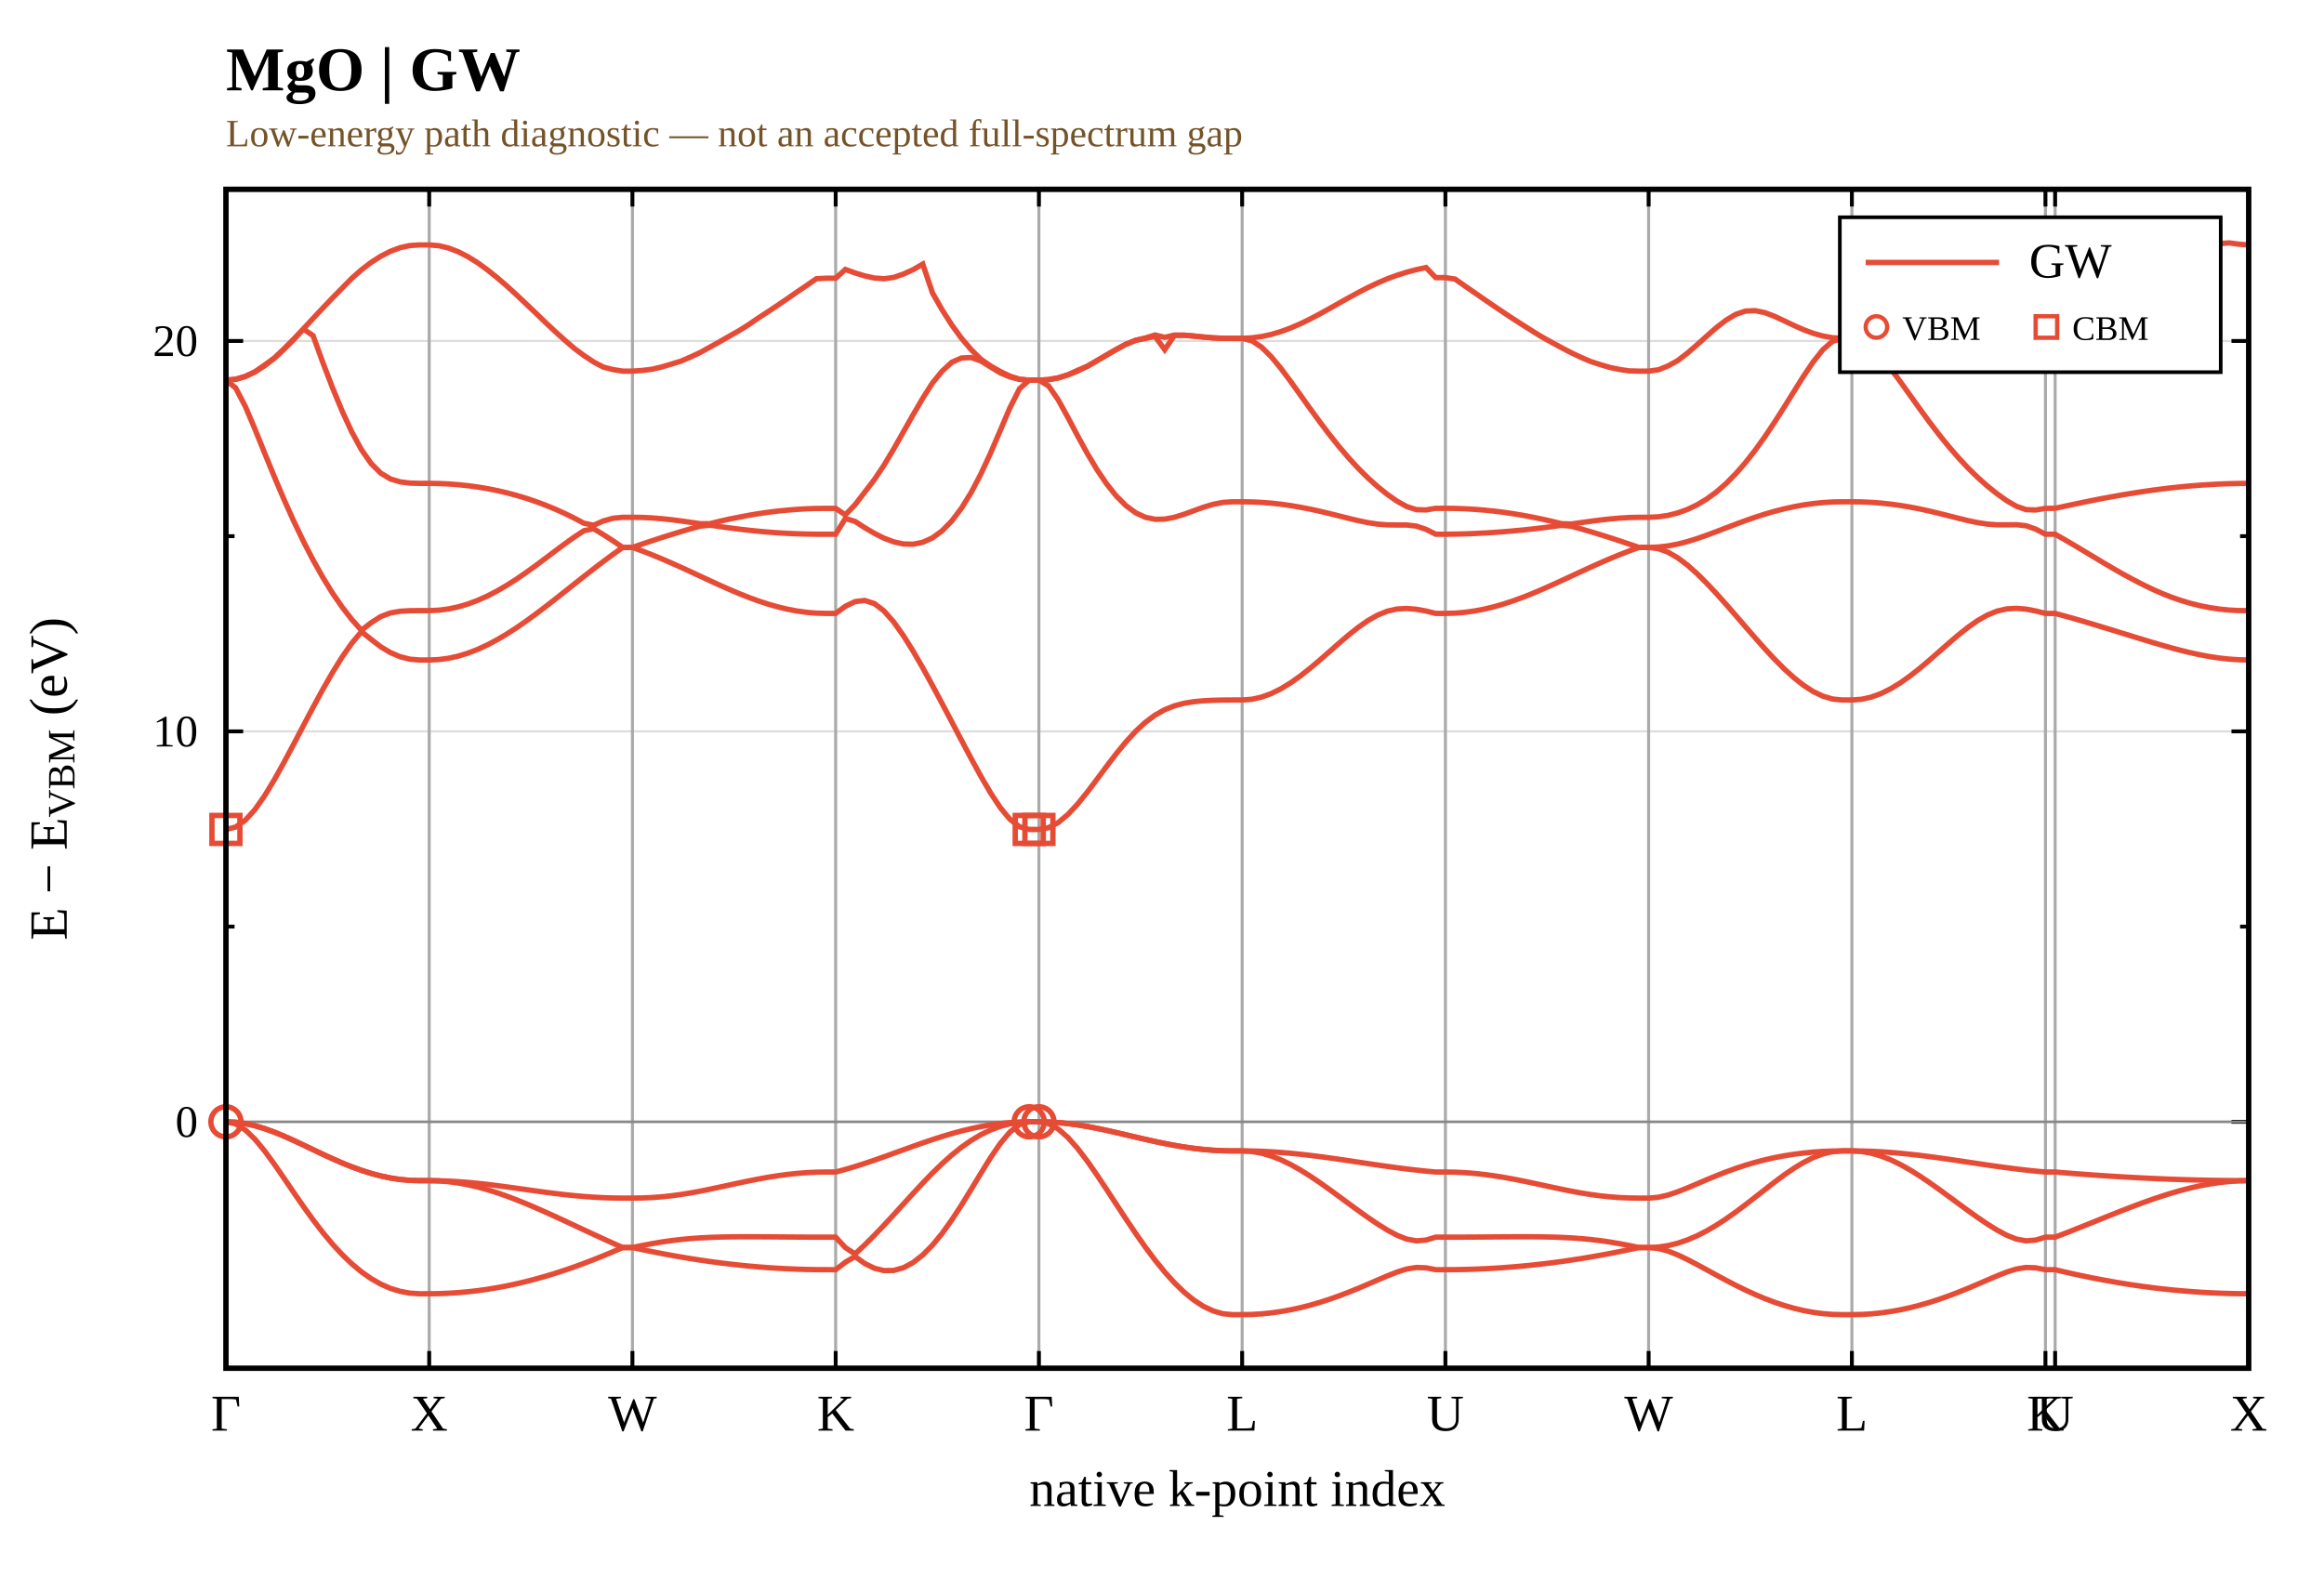
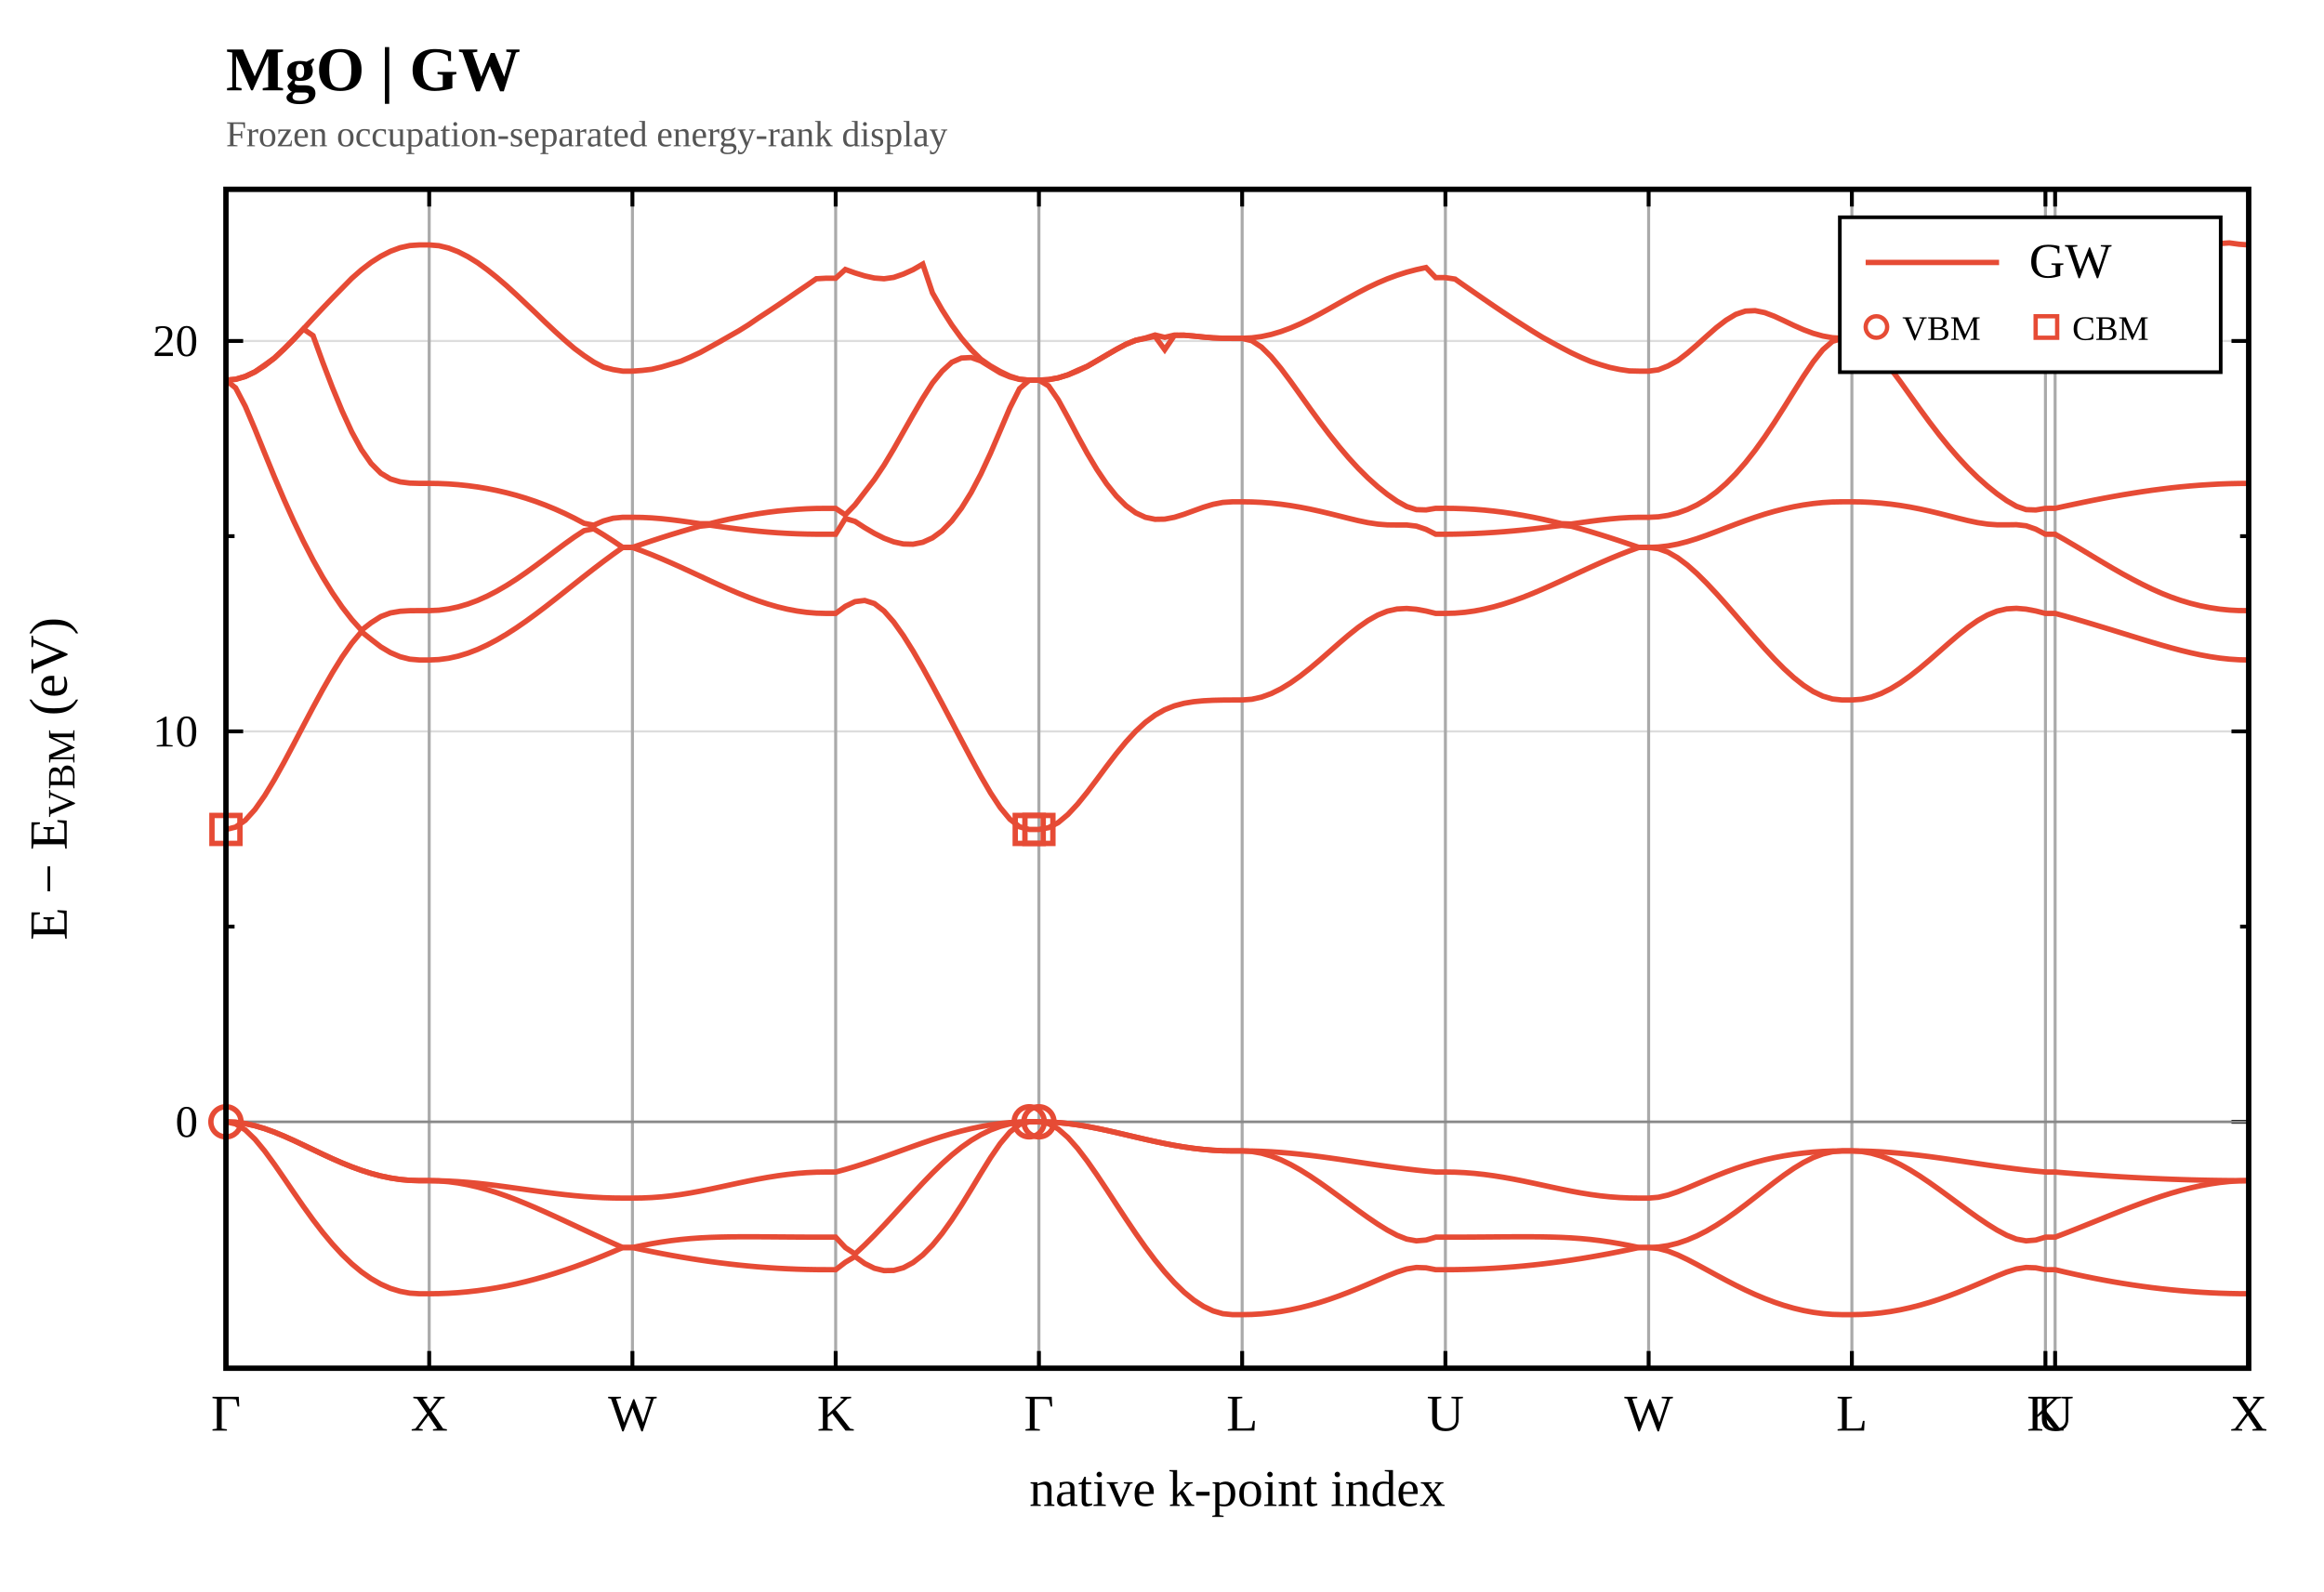
<svg xmlns="http://www.w3.org/2000/svg" width="1080" height="740" viewBox="0 0 1080 740">
  <rect width="100%" height="100%" fill="white" />
  <text x="105" y="42" font-family="Times New Roman, DejaVu Serif, serif" font-size="29" font-weight="bold">MgO | GW</text>
  <defs>
    <clipPath id="frontier-clip">
      <rect x="105" y="88" width="940" height="548" />
    </clipPath>
  </defs>
-   <text id="diagnostic-warning" x="105" y="68" font-family="Times New Roman, DejaVu Serif, serif" font-size="18" fill="#755328">Low-energy path diagnostic — not an accepted full-spectrum gap</text>
+   <text x="105" y="68" font-family="Times New Roman, DejaVu Serif, serif" font-size="17" fill="#555555">Frozen occupation-separated energy-rank display</text>
  <line x1="105" y1="521.455" x2="1045" y2="521.455" stroke="#dddddd" stroke-width="1" />
  <text x="92" y="528.455" text-anchor="end" font-family="Times New Roman, DejaVu Serif, serif" font-size="21">0</text>
  <line x1="105" y1="521.455" x2="113" y2="521.455" stroke="black" stroke-width="1.8" />
  <line x1="1045" y1="521.455" x2="1037" y2="521.455" stroke="black" stroke-width="1.8" />
  <line x1="105" y1="430.714" x2="109" y2="430.714" stroke="black" stroke-width="1.8" />
  <line x1="1045" y1="430.714" x2="1041" y2="430.714" stroke="black" stroke-width="1.8" />
  <line x1="105" y1="339.974" x2="1045" y2="339.974" stroke="#dddddd" stroke-width="1" />
  <text x="92" y="346.974" text-anchor="end" font-family="Times New Roman, DejaVu Serif, serif" font-size="21">10</text>
  <line x1="105" y1="339.974" x2="113" y2="339.974" stroke="black" stroke-width="1.8" />
  <line x1="1045" y1="339.974" x2="1037" y2="339.974" stroke="black" stroke-width="1.8" />
  <line x1="105" y1="249.233" x2="109" y2="249.233" stroke="black" stroke-width="1.8" />
  <line x1="1045" y1="249.233" x2="1041" y2="249.233" stroke="black" stroke-width="1.8" />
  <line x1="105" y1="158.492" x2="1045" y2="158.492" stroke="#dddddd" stroke-width="1" />
  <text x="92" y="165.492" text-anchor="end" font-family="Times New Roman, DejaVu Serif, serif" font-size="21">20</text>
  <line x1="105" y1="158.492" x2="113" y2="158.492" stroke="black" stroke-width="1.8" />
  <line x1="1045" y1="158.492" x2="1037" y2="158.492" stroke="black" stroke-width="1.8" />
  <line x1="105.000" y1="88" x2="105.000" y2="636" stroke="#aaaaaa" stroke-width="1.4" />
  <text x="105.000" y="665" text-anchor="middle" font-family="Times New Roman, DejaVu Serif, serif" font-size="24">Γ</text>
  <line x1="105.000" y1="88" x2="105.000" y2="96" stroke="black" stroke-width="1.8" />
  <line x1="105.000" y1="636" x2="105.000" y2="628" stroke="black" stroke-width="1.8" />
  <line x1="199.450" y1="88" x2="199.450" y2="636" stroke="#aaaaaa" stroke-width="1.4" />
  <text x="199.450" y="665" text-anchor="middle" font-family="Times New Roman, DejaVu Serif, serif" font-size="24">X</text>
  <line x1="199.450" y1="88" x2="199.450" y2="96" stroke="black" stroke-width="1.8" />
  <line x1="199.450" y1="636" x2="199.450" y2="628" stroke="black" stroke-width="1.8" />
  <line x1="293.900" y1="88" x2="293.900" y2="636" stroke="#aaaaaa" stroke-width="1.4" />
  <text x="293.900" y="665" text-anchor="middle" font-family="Times New Roman, DejaVu Serif, serif" font-size="24">W</text>
  <line x1="293.900" y1="88" x2="293.900" y2="96" stroke="black" stroke-width="1.8" />
  <line x1="293.900" y1="636" x2="293.900" y2="628" stroke="black" stroke-width="1.8" />
  <line x1="388.349" y1="88" x2="388.349" y2="636" stroke="#aaaaaa" stroke-width="1.4" />
  <text x="388.349" y="665" text-anchor="middle" font-family="Times New Roman, DejaVu Serif, serif" font-size="24">K</text>
  <line x1="388.349" y1="88" x2="388.349" y2="96" stroke="black" stroke-width="1.8" />
  <line x1="388.349" y1="636" x2="388.349" y2="628" stroke="black" stroke-width="1.8" />
  <line x1="482.799" y1="88" x2="482.799" y2="636" stroke="#aaaaaa" stroke-width="1.4" />
  <text x="482.799" y="665" text-anchor="middle" font-family="Times New Roman, DejaVu Serif, serif" font-size="24">Γ</text>
  <line x1="482.799" y1="88" x2="482.799" y2="96" stroke="black" stroke-width="1.8" />
  <line x1="482.799" y1="636" x2="482.799" y2="628" stroke="black" stroke-width="1.8" />
  <line x1="577.249" y1="88" x2="577.249" y2="636" stroke="#aaaaaa" stroke-width="1.4" />
  <text x="577.249" y="665" text-anchor="middle" font-family="Times New Roman, DejaVu Serif, serif" font-size="24">L</text>
  <line x1="577.249" y1="88" x2="577.249" y2="96" stroke="black" stroke-width="1.8" />
  <line x1="577.249" y1="636" x2="577.249" y2="628" stroke="black" stroke-width="1.8" />
  <line x1="671.699" y1="88" x2="671.699" y2="636" stroke="#aaaaaa" stroke-width="1.4" />
  <text x="671.699" y="665" text-anchor="middle" font-family="Times New Roman, DejaVu Serif, serif" font-size="24">U</text>
  <line x1="671.699" y1="88" x2="671.699" y2="96" stroke="black" stroke-width="1.8" />
  <line x1="671.699" y1="636" x2="671.699" y2="628" stroke="black" stroke-width="1.8" />
  <line x1="766.148" y1="88" x2="766.148" y2="636" stroke="#aaaaaa" stroke-width="1.4" />
  <text x="766.148" y="665" text-anchor="middle" font-family="Times New Roman, DejaVu Serif, serif" font-size="24">W</text>
  <line x1="766.148" y1="88" x2="766.148" y2="96" stroke="black" stroke-width="1.8" />
  <line x1="766.148" y1="636" x2="766.148" y2="628" stroke="black" stroke-width="1.8" />
  <line x1="860.598" y1="88" x2="860.598" y2="636" stroke="#aaaaaa" stroke-width="1.4" />
  <text x="860.598" y="665" text-anchor="middle" font-family="Times New Roman, DejaVu Serif, serif" font-size="24">L</text>
  <line x1="860.598" y1="88" x2="860.598" y2="96" stroke="black" stroke-width="1.8" />
  <line x1="860.598" y1="636" x2="860.598" y2="628" stroke="black" stroke-width="1.8" />
  <line x1="950.550" y1="88" x2="950.550" y2="636" stroke="#aaaaaa" stroke-width="1.4" />
  <text x="950.550" y="665" text-anchor="middle" font-family="Times New Roman, DejaVu Serif, serif" font-size="24">K</text>
  <line x1="950.550" y1="88" x2="950.550" y2="96" stroke="black" stroke-width="1.8" />
  <line x1="950.550" y1="636" x2="950.550" y2="628" stroke="black" stroke-width="1.8" />
  <line x1="955.048" y1="88" x2="955.048" y2="636" stroke="#aaaaaa" stroke-width="1.4" />
  <text x="955.048" y="665" text-anchor="middle" font-family="Times New Roman, DejaVu Serif, serif" font-size="24">U</text>
  <line x1="955.048" y1="88" x2="955.048" y2="96" stroke="black" stroke-width="1.8" />
  <line x1="955.048" y1="636" x2="955.048" y2="628" stroke="black" stroke-width="1.8" />
  <line x1="1045.000" y1="88" x2="1045.000" y2="636" stroke="#aaaaaa" stroke-width="1.4" />
  <text x="1045.000" y="665" text-anchor="middle" font-family="Times New Roman, DejaVu Serif, serif" font-size="24">X</text>
  <line x1="1045.000" y1="88" x2="1045.000" y2="96" stroke="black" stroke-width="1.8" />
  <line x1="1045.000" y1="636" x2="1045.000" y2="628" stroke="black" stroke-width="1.8" />
  <line x1="105" y1="521.455" x2="1045" y2="521.455" stroke="#888888" stroke-width="1.2" />
  <path id="GW-rank-1" d="M105.000,521.455 L109.498,522.427 L113.995,525.232 L118.493,529.563 L122.990,535.011 L127.488,541.166 L131.986,547.682 L136.483,554.288 L140.981,560.781 L145.478,567.009 L149.976,572.863 L154.474,578.258 L158.971,583.136 L163.469,587.458 L167.967,591.197 L172.464,594.344 L176.962,596.901 L181.459,598.883 L185.957,600.256 L190.455,601.095 L194.952,601.375 L199.450,601.375 L203.947,601.317 L208.445,601.145 L212.943,600.858 L217.440,600.457 L221.938,599.943 L226.435,599.317 L230.933,598.578 L235.431,597.729 L239.928,596.773 L244.426,595.709 L248.923,594.540 L253.421,593.271 L257.919,591.902 L262.416,590.437 L266.914,588.881 L271.411,587.237 L275.909,585.511 L280.407,583.708 L284.904,581.835 L289.402,579.899 L293.900,579.899 L298.397,580.862 L302.895,581.783 L307.392,582.663 L311.890,583.499 L316.388,584.290 L320.885,585.036 L325.383,585.735 L329.880,586.385 L334.378,586.986 L338.876,587.538 L343.373,588.039 L347.871,588.489 L352.368,588.887 L356.866,589.233 L361.364,589.527 L365.861,589.768 L370.359,589.956 L374.856,590.090 L379.354,590.170 L383.852,590.197 L388.349,590.197 L392.847,586.737 L397.344,584.057 L401.842,587.309 L406.340,589.529 L410.837,590.625 L415.335,590.548 L419.833,589.289 L424.330,586.873 L428.828,583.351 L433.325,578.801 L437.823,573.324 L442.321,567.056 L446.818,560.163 L451.316,552.854 L455.813,545.399 L460.311,538.151 L464.809,531.569 L469.306,526.217 L473.804,522.689 L478.301,521.455 L482.799,521.455 L487.297,522.314 L491.794,524.815 L496.292,528.749 L500.789,533.824 L505.287,539.728 L509.785,546.180 L514.282,552.942 L518.780,559.824 L523.278,566.666 L527.775,573.340 L532.273,579.731 L536.770,585.740 L541.268,591.278 L545.766,596.267 L550.263,600.632 L554.761,604.307 L559.258,607.234 L563.756,609.362 L568.254,610.656 L572.751,611.091 L577.249,611.091 L581.746,611.001 L586.244,610.729 L590.742,610.277 L595.239,609.648 L599.737,608.844 L604.234,607.869 L608.732,606.729 L613.230,605.430 L617.727,603.980 L622.225,602.391 L626.722,600.675 L631.220,598.852 L635.718,596.947 L640.215,595.001 L644.713,593.079 L649.211,591.301 L653.708,589.887 L658.206,589.164 L662.703,589.328 L667.201,590.196 L671.699,590.196 L676.196,590.170 L680.694,590.090 L685.191,589.956 L689.689,589.769 L694.187,589.528 L698.684,589.234 L703.182,588.888 L707.679,588.490 L712.177,588.040 L716.675,587.538 L721.172,586.987 L725.670,586.385 L730.167,585.735 L734.665,585.037 L739.163,584.291 L743.660,583.499 L748.158,582.663 L752.656,581.783 L757.153,580.861 L761.651,579.899 L766.148,579.899 L770.646,580.337 L775.144,581.537 L779.641,583.310 L784.139,585.449 L788.636,587.797 L793.134,590.240 L797.632,592.699 L802.129,595.115 L806.627,597.445 L811.124,599.654 L815.622,601.716 L820.120,603.608 L824.617,605.312 L829.115,606.815 L833.612,608.104 L838.110,609.171 L842.608,610.007 L847.105,610.608 L851.603,610.970 L856.100,611.091 L860.598,611.091 L865.096,611.000 L869.593,610.728 L874.091,610.277 L878.589,609.648 L883.086,608.844 L887.584,607.869 L892.081,606.728 L896.579,605.428 L901.077,603.978 L905.574,602.388 L910.072,600.671 L914.569,598.848 L919.067,596.943 L923.565,594.997 L928.062,593.076 L932.560,591.299 L937.057,589.885 L941.555,589.160 L946.053,589.328 L950.550,590.197 L955.048,590.196 L959.545,591.257 L964.043,592.270 L968.541,593.233 L973.038,594.146 L977.536,595.008 L982.033,595.817 L986.531,596.574 L991.029,597.277 L995.526,597.927 L1000.024,598.522 L1004.522,599.061 L1009.019,599.545 L1013.517,599.972 L1018.014,600.344 L1022.512,600.659 L1027.010,600.916 L1031.507,601.117 L1036.005,601.261 L1040.502,601.347 L1045.000,601.375" fill="none" stroke="#E64B35" stroke-width="2.5" clip-path="url(#frontier-clip)" />
  <path id="GW-rank-2" d="M105.000,521.455 L109.498,521.664 L113.995,522.283 L118.493,523.283 L122.990,524.624 L127.488,526.250 L131.986,528.104 L136.483,530.120 L140.981,532.237 L145.478,534.392 L149.976,536.531 L154.474,538.604 L158.971,540.566 L163.469,542.380 L167.967,544.012 L172.464,545.435 L176.962,546.628 L181.459,547.572 L185.957,548.256 L190.455,548.669 L194.952,548.807 L199.450,548.807 L203.947,548.930 L208.445,549.294 L212.943,549.895 L217.440,550.721 L221.938,551.760 L226.435,552.994 L230.933,554.405 L235.431,555.973 L239.928,557.677 L244.426,559.496 L248.923,561.410 L253.421,563.396 L257.919,565.437 L262.416,567.512 L266.914,569.607 L271.411,571.706 L275.909,573.798 L280.407,575.871 L284.904,577.908 L289.402,579.898 L293.900,579.898 L298.397,578.954 L302.895,578.098 L307.392,577.339 L311.890,576.689 L316.388,576.154 L320.885,575.732 L325.383,575.413 L329.880,575.185 L334.378,575.033 L338.876,574.942 L343.373,574.897 L347.871,574.887 L352.368,574.900 L356.866,574.927 L361.364,574.961 L365.861,574.996 L370.359,575.027 L374.856,575.053 L379.354,575.068 L383.852,575.074 L388.349,575.074 L392.847,579.915 L397.344,582.889 L401.842,578.694 L406.340,574.205 L410.837,569.497 L415.335,564.632 L419.833,559.683 L424.330,554.744 L428.828,549.906 L433.325,545.259 L437.823,540.887 L442.321,536.868 L446.818,533.262 L451.316,530.113 L455.813,527.446 L460.311,525.273 L464.809,523.594 L469.306,522.403 L473.804,521.691 L478.301,521.455 L482.799,521.455 L487.297,521.548 L491.794,521.823 L496.292,522.272 L500.789,522.880 L505.287,523.627 L509.785,524.489 L514.282,525.441 L518.780,526.456 L523.278,527.506 L527.775,528.564 L532.273,529.606 L536.770,530.608 L541.268,531.547 L545.766,532.403 L550.263,533.160 L554.761,533.799 L559.258,534.309 L563.756,534.681 L568.254,534.906 L572.751,534.981 L577.249,534.981 L581.746,535.250 L586.244,536.047 L590.742,537.345 L595.239,539.106 L599.737,541.278 L604.234,543.800 L608.732,546.609 L613.230,549.640 L617.727,552.829 L622.225,556.112 L626.722,559.433 L631.220,562.726 L635.718,565.932 L640.215,568.979 L644.713,571.778 L649.211,574.188 L653.708,575.973 L658.206,576.791 L662.703,576.423 L667.201,575.074 L671.699,575.074 L676.196,575.068 L680.694,575.053 L685.191,575.028 L689.689,574.996 L694.187,574.961 L698.684,574.927 L703.182,574.900 L707.679,574.887 L712.177,574.897 L716.675,574.942 L721.172,575.033 L725.670,575.185 L730.167,575.413 L734.665,575.732 L739.163,576.154 L743.660,576.689 L748.158,577.339 L752.656,578.097 L757.153,578.955 L761.651,579.898 L766.148,579.898 L770.646,579.675 L775.144,579.005 L779.641,577.898 L784.139,576.369 L788.636,574.442 L793.134,572.147 L797.632,569.514 L802.129,566.581 L806.627,563.399 L811.124,560.030 L815.622,556.540 L820.120,553.008 L824.617,549.523 L829.115,546.181 L833.612,543.089 L838.110,540.357 L842.608,538.092 L847.105,536.393 L851.603,535.339 L856.100,534.981 L860.598,534.981 L865.096,535.250 L869.593,536.047 L874.091,537.345 L878.589,539.106 L883.086,541.278 L887.584,543.800 L892.081,546.609 L896.579,549.640 L901.077,552.829 L905.574,556.112 L910.072,559.433 L914.569,562.726 L919.067,565.932 L923.565,568.979 L928.062,571.777 L932.560,574.187 L937.057,575.972 L941.555,576.790 L946.053,576.423 L950.550,575.074 L955.048,575.074 L959.545,573.346 L964.043,571.579 L968.541,569.783 L973.038,567.972 L977.536,566.159 L982.033,564.357 L986.531,562.580 L991.029,560.845 L995.526,559.166 L1000.024,557.560 L1004.522,556.044 L1009.019,554.633 L1013.517,553.343 L1018.014,552.189 L1022.512,551.186 L1027.010,550.347 L1031.507,549.679 L1036.005,549.197 L1040.502,548.905 L1045.000,548.807" fill="none" stroke="#E64B35" stroke-width="2.5" clip-path="url(#frontier-clip)" />
  <path id="GW-rank-3" d="M105.000,521.455 L109.498,521.664 L113.995,522.283 L118.493,523.283 L122.990,524.623 L127.488,526.250 L131.986,528.104 L136.483,530.120 L140.981,532.236 L145.478,534.392 L149.976,536.531 L154.474,538.604 L158.971,540.566 L163.469,542.380 L167.967,544.012 L172.464,545.435 L176.962,546.628 L181.459,547.572 L185.957,548.256 L190.455,548.669 L194.952,548.807 L199.450,548.807 L203.947,548.859 L208.445,549.014 L212.943,549.271 L217.440,549.615 L221.938,550.042 L226.435,550.540 L230.933,551.095 L235.431,551.692 L239.928,552.317 L244.426,552.952 L248.923,553.583 L253.421,554.195 L257.919,554.772 L262.416,555.302 L266.914,555.771 L271.411,556.171 L275.909,556.491 L280.407,556.725 L284.904,556.868 L289.402,556.915 L293.900,556.915 L298.397,556.853 L302.895,556.660 L307.392,556.327 L311.890,555.854 L316.388,555.247 L320.885,554.518 L325.383,553.689 L329.880,552.784 L334.378,551.830 L338.876,550.854 L343.373,549.885 L347.871,548.946 L352.368,548.061 L356.866,547.251 L361.364,546.535 L365.861,545.925 L370.359,545.439 L374.856,545.084 L379.354,544.868 L383.852,544.795 L388.349,544.795 L392.847,543.582 L397.344,542.247 L401.842,540.810 L406.340,539.290 L410.837,537.710 L415.335,536.093 L419.833,534.462 L424.330,532.842 L428.828,531.258 L433.325,529.731 L437.823,528.286 L442.321,526.941 L446.818,525.716 L451.316,524.625 L455.813,523.680 L460.311,522.892 L464.809,522.269 L469.306,521.819 L473.804,521.546 L478.301,521.455 L482.799,521.455 L487.297,521.548 L491.794,521.823 L496.292,522.272 L500.789,522.880 L505.287,523.627 L509.785,524.489 L514.282,525.441 L518.780,526.456 L523.278,527.506 L527.775,528.564 L532.273,529.606 L536.770,530.608 L541.268,531.547 L545.766,532.403 L550.263,533.160 L554.761,533.799 L559.258,534.309 L563.756,534.681 L568.254,534.906 L572.751,534.981 L577.249,534.981 L581.746,535.027 L586.244,535.163 L590.742,535.386 L595.239,535.692 L599.737,536.075 L604.234,536.528 L608.732,537.043 L613.230,537.610 L617.727,538.220 L622.225,538.862 L626.722,539.525 L631.220,540.199 L635.718,540.874 L640.215,541.538 L644.713,542.182 L649.211,542.797 L653.708,543.374 L658.206,543.904 L662.703,544.380 L667.201,544.795 L671.699,544.795 L676.196,544.868 L680.694,545.084 L685.191,545.439 L689.689,545.925 L694.187,546.535 L698.684,547.251 L703.182,548.061 L707.679,548.946 L712.177,549.885 L716.675,550.854 L721.172,551.830 L725.670,552.784 L730.167,553.689 L734.665,554.518 L739.163,555.247 L743.660,555.854 L748.158,556.327 L752.656,556.660 L757.153,556.853 L761.651,556.915 L766.148,556.915 L770.646,556.539 L775.144,555.496 L779.641,553.982 L784.139,552.197 L788.636,550.292 L793.134,548.373 L797.632,546.509 L802.129,544.747 L806.627,543.114 L811.124,541.628 L815.622,540.299 L820.120,539.129 L824.617,538.116 L829.115,537.256 L833.612,536.544 L838.110,535.972 L842.608,535.534 L847.105,535.226 L851.603,535.042 L856.100,534.981 L860.598,534.981 L865.096,535.027 L869.593,535.163 L874.091,535.386 L878.589,535.692 L883.086,536.075 L887.584,536.528 L892.081,537.043 L896.579,537.610 L901.077,538.220 L905.574,538.862 L910.072,539.525 L914.569,540.199 L919.067,540.874 L923.565,541.538 L928.062,542.182 L932.560,542.797 L937.057,543.374 L941.555,543.904 L946.053,544.380 L950.550,544.795 L955.048,544.795 L959.545,545.170 L964.043,545.528 L968.541,545.871 L973.038,546.196 L977.536,546.504 L982.033,546.794 L986.531,547.066 L991.029,547.319 L995.526,547.554 L1000.024,547.769 L1004.522,547.964 L1009.019,548.140 L1013.517,548.296 L1018.014,548.431 L1022.512,548.546 L1027.010,548.640 L1031.507,548.713 L1036.005,548.765 L1040.502,548.797 L1045.000,548.807" fill="none" stroke="#E64B35" stroke-width="2.5" clip-path="url(#frontier-clip)" />
  <path id="GW-rank-4" d="M105.000,385.549 L109.498,384.458 L113.995,381.279 L118.493,376.288 L122.990,369.873 L127.488,362.442 L131.986,354.355 L136.483,345.902 L140.981,337.320 L145.478,328.806 L149.976,320.535 L154.474,312.686 L158.971,305.440 L163.469,299.012 L167.967,293.627 L172.464,297.204 L176.962,300.669 L181.459,303.354 L185.957,305.265 L190.455,306.407 L194.952,306.787 L199.450,306.787 L203.947,306.584 L208.445,305.981 L212.943,304.984 L217.440,303.608 L221.938,301.873 L226.435,299.803 L230.933,297.424 L235.431,294.769 L239.928,291.871 L244.426,288.766 L248.923,285.492 L253.421,282.087 L257.919,278.588 L262.416,275.033 L266.914,271.464 L271.411,267.910 L275.909,264.405 L280.407,260.980 L284.904,257.657 L289.402,254.463 L293.900,254.463 L298.397,256.094 L302.895,257.845 L307.392,259.702 L311.890,261.648 L316.388,263.664 L320.885,265.729 L325.383,267.819 L329.880,269.907 L334.378,271.965 L338.876,273.962 L343.373,275.871 L347.871,277.662 L352.368,279.310 L356.866,280.788 L361.364,282.078 L365.861,283.159 L370.359,284.014 L374.856,284.635 L379.354,285.009 L383.852,285.133 L388.349,285.133 L392.847,281.829 L397.344,279.663 L401.842,279.117 L406.340,280.551 L410.837,284.013 L415.335,289.146 L419.833,295.484 L424.330,302.658 L428.828,310.444 L433.325,318.632 L437.823,327.035 L442.321,335.560 L446.818,344.119 L451.316,352.596 L455.813,360.820 L460.311,368.533 L464.809,375.355 L469.306,380.794 L473.804,384.324 L478.301,385.549 L482.799,385.549 L487.297,384.730 L491.794,382.343 L496.292,378.585 L500.789,373.758 L505.287,368.199 L509.785,362.242 L514.282,356.188 L518.780,350.300 L523.278,344.811 L527.775,339.915 L532.273,335.758 L536.770,332.418 L541.268,329.890 L545.766,328.096 L550.263,326.905 L554.761,326.167 L559.258,325.741 L563.756,325.515 L568.254,325.409 L572.751,325.379 L577.249,325.379 L581.746,325.042 L586.244,324.040 L590.742,322.405 L595.239,320.183 L599.737,317.440 L604.234,314.253 L608.732,310.712 L613.230,306.919 L617.727,302.982 L622.225,299.023 L626.722,295.179 L631.220,291.601 L635.718,288.455 L640.215,285.910 L644.713,284.101 L649.211,283.091 L653.708,282.839 L658.206,283.212 L662.703,284.034 L667.201,285.131 L671.699,285.131 L676.196,285.004 L680.694,284.626 L685.191,284.004 L689.689,283.147 L694.187,282.066 L698.684,280.778 L703.182,279.301 L707.679,277.657 L712.177,275.868 L716.675,273.962 L721.172,271.966 L725.670,269.909 L730.167,267.820 L734.665,265.729 L739.163,263.662 L743.660,261.645 L748.158,259.699 L752.656,257.843 L757.153,256.092 L761.651,254.463 L766.148,254.463 L770.646,255.026 L775.144,256.669 L779.641,259.263 L784.139,262.643 L788.636,266.639 L793.134,271.098 L797.632,275.894 L802.129,280.919 L806.627,286.078 L811.124,291.287 L815.622,296.462 L820.120,301.516 L824.617,306.356 L829.115,310.878 L833.612,314.975 L838.110,318.533 L842.608,321.441 L847.105,323.600 L851.603,324.930 L856.100,325.379 L860.598,325.379 L865.096,325.042 L869.593,324.040 L874.091,322.405 L878.589,320.183 L883.086,317.439 L887.584,314.252 L892.081,310.711 L896.579,306.916 L901.077,302.979 L905.574,299.021 L910.072,295.178 L914.569,291.600 L919.067,288.452 L923.565,285.894 L928.062,284.065 L932.560,283.035 L937.057,282.773 L941.555,283.153 L946.053,283.999 L950.550,285.133 L955.048,285.131 L959.545,286.346 L964.043,287.615 L968.541,288.931 L973.038,290.277 L977.536,291.642 L982.033,293.020 L986.531,294.406 L991.029,295.797 L995.526,297.180 L1000.024,298.541 L1004.522,299.866 L1009.019,301.133 L1013.517,302.325 L1018.014,303.419 L1022.512,304.393 L1027.010,305.225 L1031.507,305.895 L1036.005,306.386 L1040.502,306.686 L1045.000,306.787" fill="none" stroke="#E64B35" stroke-width="2.5" clip-path="url(#frontier-clip)" />
  <path id="GW-rank-5" d="M105.000,176.713 L109.498,180.311 L113.995,188.895 L118.493,199.511 L122.990,210.629 L127.488,221.614 L131.986,232.185 L136.483,242.198 L140.981,251.582 L145.478,260.296 L149.976,268.311 L154.474,275.604 L158.971,282.152 L163.469,287.941 L167.967,292.961 L172.464,289.469 L176.962,286.593 L181.459,284.912 L185.957,284.134 L190.455,283.877 L194.952,283.835 L199.450,283.835 L203.947,283.640 L208.445,283.058 L212.943,282.098 L217.440,280.770 L221.938,279.089 L226.435,277.073 L230.933,274.745 L235.431,272.131 L239.928,269.264 L244.426,266.183 L248.923,262.937 L253.421,259.583 L257.919,256.188 L262.416,252.835 L266.914,249.622 L271.411,246.673 L275.909,245.790 L280.407,248.521 L284.904,251.412 L289.402,254.461 L293.900,254.461 L298.397,252.913 L302.895,251.400 L307.392,249.926 L311.890,248.503 L316.388,247.134 L320.885,245.824 L325.383,244.583 L329.880,244.101 L334.378,244.749 L338.876,245.365 L343.373,245.940 L347.871,246.461 L352.368,246.922 L356.866,247.323 L361.364,247.657 L365.861,247.923 L370.359,248.124 L374.856,248.257 L379.354,248.324 L383.852,248.328 L388.349,248.328 L392.847,241.005 L397.344,242.355 L401.842,245.272 L406.340,247.919 L410.837,250.177 L415.335,251.872 L419.833,252.855 L424.330,252.968 L428.828,252.070 L433.325,250.030 L437.823,246.749 L442.321,242.155 L446.818,236.213 L451.316,228.926 L455.813,220.357 L460.311,210.664 L464.809,200.174 L469.306,189.613 L473.804,180.674 L478.301,176.713 L482.799,176.713 L487.297,179.380 L491.794,185.894 L496.292,194.090 L500.789,202.603 L505.287,210.780 L509.785,218.297 L514.282,224.945 L518.780,230.573 L523.278,235.071 L527.775,238.367 L532.273,240.454 L536.770,241.385 L541.268,241.309 L545.766,240.444 L550.263,239.046 L554.761,237.402 L559.258,235.775 L563.756,234.424 L568.254,233.545 L572.751,233.251 L577.249,233.251 L581.746,233.319 L586.244,233.527 L590.742,233.876 L595.239,234.374 L599.737,235.005 L604.234,235.770 L608.732,236.640 L613.230,237.629 L617.727,238.689 L622.225,239.803 L626.722,240.934 L631.220,242.012 L635.718,242.945 L640.215,243.624 L644.713,243.980 L649.211,244.035 L653.708,244.027 L658.206,244.550 L662.703,246.068 L667.201,248.329 L671.699,248.329 L676.196,248.275 L680.694,248.162 L685.191,247.992 L689.689,247.768 L694.187,247.492 L698.684,247.164 L703.182,246.787 L707.679,246.362 L712.177,245.885 L716.675,245.362 L721.172,244.796 L725.670,244.194 L730.167,244.586 L734.665,245.829 L739.163,247.138 L743.660,248.509 L748.158,249.936 L752.656,251.406 L757.153,252.916 L761.651,254.461 L766.148,254.461 L770.646,254.285 L775.144,253.762 L779.641,252.910 L784.139,251.762 L788.636,250.370 L793.134,248.792 L797.632,247.107 L802.129,245.377 L806.627,243.661 L811.124,242.003 L815.622,240.438 L820.120,238.989 L824.617,237.679 L829.115,236.523 L833.612,235.533 L838.110,234.712 L842.608,234.069 L847.105,233.611 L851.603,233.336 L856.100,233.251 L860.598,233.251 L865.096,233.313 L869.593,233.513 L874.091,233.851 L878.589,234.327 L883.086,234.941 L887.584,235.688 L892.081,236.560 L896.579,237.546 L901.077,238.619 L905.574,239.753 L910.072,240.901 L914.569,241.995 L919.067,242.937 L923.565,243.614 L928.062,243.946 L932.560,243.958 L937.057,243.895 L941.555,244.397 L946.053,245.961 L950.550,248.328 L955.048,248.329 L959.545,250.872 L964.043,253.515 L968.541,256.203 L973.038,258.914 L977.536,261.610 L982.033,264.257 L986.531,266.822 L991.029,269.261 L995.526,271.580 L1000.024,273.771 L1004.522,275.773 L1009.019,277.557 L1013.517,279.118 L1018.014,280.456 L1022.512,281.570 L1027.010,282.461 L1031.507,283.130 L1036.005,283.580 L1040.502,283.814 L1045.000,283.835" fill="none" stroke="#E64B35" stroke-width="2.5" clip-path="url(#frontier-clip)" />
  <path id="GW-rank-6" d="M105.000,176.713 L109.498,176.335 L113.995,175.040 L118.493,172.853 L122.990,170.005 L127.488,166.476 L131.986,162.290 L136.483,157.779 L140.981,152.948 L145.478,156.008 L149.976,168.375 L154.474,180.110 L158.971,191.004 L163.469,200.765 L167.967,209.013 L172.464,215.454 L176.962,219.954 L181.459,222.636 L185.957,223.989 L190.455,224.555 L194.952,224.685 L199.450,224.685 L203.947,224.755 L208.445,224.954 L212.943,225.291 L217.440,225.766 L221.938,226.364 L226.435,227.115 L230.933,228.009 L235.431,229.046 L239.928,230.239 L244.426,231.593 L248.923,233.102 L253.421,234.778 L257.919,236.630 L262.416,238.652 L266.914,240.853 L271.411,243.238 L275.909,244.132 L280.407,242.155 L284.904,240.893 L289.402,240.458 L293.900,240.458 L298.397,240.517 L302.895,240.735 L307.392,241.098 L311.890,241.578 L316.388,242.148 L320.885,242.777 L325.383,243.436 L329.880,243.422 L334.378,242.317 L338.876,241.306 L343.373,240.417 L347.871,239.540 L352.368,238.790 L356.866,238.133 L361.364,237.568 L365.861,237.137 L370.359,236.766 L374.856,236.501 L379.354,236.351 L383.852,236.314 L388.349,236.314 L392.847,239.315 L397.344,234.641 L401.842,228.789 L406.340,222.926 L410.837,216.206 L415.335,208.679 L419.833,200.730 L424.330,192.804 L428.828,185.111 L433.325,178.034 L437.823,172.528 L442.321,168.384 L446.818,166.417 L451.316,166.188 L455.813,167.780 L460.311,170.567 L464.809,173.311 L469.306,175.194 L473.804,176.350 L478.301,176.713 L482.799,176.713 L487.297,176.464 L491.794,175.656 L496.292,174.278 L500.789,172.463 L505.287,170.266 L509.785,167.672 L514.282,165.044 L518.780,162.422 L523.278,160.023 L527.775,158.196 L532.273,157.316 L536.770,156.363 L541.268,162.545 L545.766,155.909 L550.263,155.829 L554.761,156.216 L559.258,156.691 L563.756,157.066 L568.254,157.276 L572.751,157.312 L577.249,157.312 L581.746,158.378 L586.244,161.342 L590.742,165.786 L595.239,171.227 L599.737,177.248 L604.234,183.516 L608.732,189.806 L613.230,195.968 L617.727,201.903 L622.225,207.540 L626.722,212.821 L631.220,217.706 L635.718,222.169 L640.215,226.204 L644.713,229.811 L649.211,232.951 L653.708,235.451 L658.206,236.902 L662.703,237.029 L667.201,236.281 L671.699,236.281 L676.196,236.338 L680.694,236.495 L685.191,236.751 L689.689,237.108 L694.187,237.566 L698.684,238.121 L703.182,238.783 L707.679,239.532 L712.177,240.380 L716.675,241.305 L721.172,242.324 L725.670,243.413 L730.167,243.567 L734.665,242.933 L739.163,242.313 L743.660,241.735 L748.158,241.229 L752.656,240.829 L757.153,240.566 L761.651,240.458 L766.148,240.458 L770.646,240.240 L775.144,239.571 L779.641,238.437 L784.139,236.818 L788.636,234.681 L793.134,231.983 L797.632,228.690 L802.129,224.774 L806.627,220.228 L811.124,215.065 L815.622,209.321 L820.120,203.053 L824.617,196.339 L829.115,189.290 L833.612,182.067 L838.110,174.919 L842.608,168.228 L847.105,162.561 L851.603,158.661 L856.100,157.312 L860.598,157.312 L865.096,158.273 L869.593,161.283 L874.091,165.805 L878.589,171.313 L883.086,177.372 L887.584,183.660 L892.081,189.952 L896.579,196.094 L901.077,201.976 L905.574,207.525 L910.072,212.710 L914.569,217.524 L919.067,221.932 L923.565,225.927 L928.062,229.538 L932.560,232.727 L937.057,235.333 L941.555,236.892 L946.053,237.059 L950.550,236.314 L955.048,236.281 L959.545,235.297 L964.043,234.341 L968.541,233.401 L973.038,232.492 L977.536,231.620 L982.033,230.789 L986.531,229.991 L991.029,229.258 L995.526,228.548 L1000.024,227.899 L1004.522,227.314 L1009.019,226.767 L1013.517,226.288 L1018.014,225.873 L1022.512,225.520 L1027.010,225.239 L1031.507,224.987 L1036.005,224.828 L1040.502,224.732 L1045.000,224.685" fill="none" stroke="#E64B35" stroke-width="2.5" clip-path="url(#frontier-clip)" />
  <path id="GW-rank-7" d="M105.000,176.713 L109.498,176.293 L113.995,174.929 L118.493,172.845 L122.990,169.669 L127.488,166.471 L131.986,162.215 L136.483,157.697 L140.981,152.908 L145.478,148.021 L149.976,143.238 L154.474,138.539 L158.971,133.966 L163.469,129.380 L167.967,125.429 L172.464,121.978 L176.962,119.112 L181.459,116.807 L185.957,115.132 L190.455,114.138 L194.952,113.848 L199.450,113.848 L203.947,114.210 L208.445,115.290 L212.943,117.019 L217.440,119.324 L221.938,122.111 L226.435,125.384 L230.933,128.975 L235.431,132.837 L239.928,136.945 L244.426,141.194 L248.923,145.456 L253.421,149.810 L257.919,154.029 L262.416,158.095 L266.914,161.952 L271.411,165.291 L275.909,168.283 L280.407,170.647 L284.904,171.799 L289.402,172.515 L293.900,172.515 L298.397,172.188 L302.895,171.668 L307.392,170.609 L311.890,169.270 L316.388,167.907 L320.885,165.959 L325.383,163.857 L329.880,161.374 L334.378,158.881 L338.876,156.305 L343.373,153.754 L347.871,150.942 L352.368,147.855 L356.866,144.920 L361.364,141.927 L365.861,138.870 L370.359,135.748 L374.856,132.709 L379.354,129.573 L383.852,129.326 L388.349,129.326 L392.847,125.256 L397.344,126.865 L401.842,128.242 L406.340,129.231 L410.837,129.578 L415.335,128.940 L419.833,127.393 L424.330,125.359 L428.828,122.758 L433.325,136.139 L437.823,144.036 L442.321,151.065 L446.818,157.242 L451.316,162.510 L455.813,166.971 L460.311,170.097 L464.809,172.659 L469.306,174.824 L473.804,176.272 L478.301,176.713 L482.799,176.713 L487.297,176.451 L491.794,175.624 L496.292,174.210 L500.789,172.130 L505.287,170.261 L509.785,167.636 L514.282,164.999 L518.780,162.403 L523.278,160.004 L527.775,158.173 L532.273,157.114 L536.770,155.718 L541.268,156.817 L545.766,155.762 L550.263,155.807 L554.761,156.198 L559.258,156.649 L563.756,157.036 L568.254,157.217 L572.751,157.258 L577.249,157.258 L581.746,157.041 L586.244,156.436 L590.742,155.460 L595.239,154.130 L599.737,152.474 L604.234,150.533 L608.732,148.344 L613.230,145.974 L617.727,143.489 L622.225,140.948 L626.722,138.434 L631.220,135.979 L635.718,133.652 L640.215,131.527 L644.713,129.603 L649.211,127.948 L653.708,126.526 L658.206,125.342 L662.703,124.366 L667.201,129.043 L671.699,129.043 L676.196,129.728 L680.694,132.878 L685.191,135.990 L689.689,139.114 L694.187,142.191 L698.684,145.227 L703.182,148.203 L707.679,151.083 L712.177,153.922 L716.675,156.688 L721.172,159.180 L725.670,161.617 L730.167,163.964 L734.665,166.083 L739.163,168.018 L743.660,169.479 L748.158,170.799 L752.656,171.737 L757.153,172.406 L761.651,172.515 L766.148,172.515 L770.646,171.909 L775.144,170.096 L779.641,167.630 L784.139,164.162 L788.636,160.284 L793.134,156.232 L797.632,152.281 L802.129,148.831 L806.627,146.124 L811.124,144.604 L815.622,144.404 L820.120,145.317 L824.617,147.020 L829.115,149.105 L833.612,151.258 L838.110,153.251 L842.608,154.930 L847.105,156.182 L851.603,156.987 L856.100,157.258 L860.598,157.258 L865.096,157.089 L869.593,156.511 L874.091,155.607 L878.589,154.379 L883.086,152.582 L887.584,150.565 L892.081,148.455 L896.579,146.162 L901.077,143.737 L905.574,141.246 L910.072,138.775 L914.569,136.426 L919.067,134.331 L923.565,132.807 L928.062,129.416 L932.560,127.552 L937.057,126.166 L941.555,125.306 L946.053,124.221 L950.550,129.326 L955.048,129.043 L959.545,129.166 L964.043,128.893 L968.541,128.605 L973.038,127.848 L977.536,127.049 L982.033,126.128 L986.531,124.979 L991.029,123.818 L995.526,122.584 L1000.024,121.450 L1004.522,120.759 L1009.019,117.611 L1013.517,116.065 L1018.014,115.407 L1022.512,114.510 L1027.010,113.776 L1031.507,113.212 L1036.005,112.909 L1040.502,113.521 L1045.000,113.848" fill="none" stroke="#E64B35" stroke-width="2.5" clip-path="url(#frontier-clip)" />
  <circle id="GW-VBM-1" cx="105.000" cy="521.455" r="7" fill="none" stroke="#E64B35" stroke-width="2.5" />
  <circle id="GW-VBM-4" cx="478.301" cy="521.455" r="7" fill="none" stroke="#E64B35" stroke-width="2.5" />
  <circle id="GW-VBM-7" cx="482.799" cy="521.455" r="7" fill="none" stroke="#E64B35" stroke-width="2.5" />
  <rect id="GW-CBM-1" x="98.500" y="379.049" width="13" height="13" fill="none" stroke="#E64B35" stroke-width="2.5" />
  <rect id="GW-CBM-2" x="471.801" y="379.049" width="13" height="13" fill="none" stroke="#E64B35" stroke-width="2.5" />
  <rect id="GW-CBM-3" x="476.299" y="379.049" width="13" height="13" fill="none" stroke="#E64B35" stroke-width="2.5" />
  <rect x="105" y="88" width="940" height="548" fill="none" stroke="black" stroke-width="2.5" />
  <text x="575.0" y="700" text-anchor="middle" font-family="Times New Roman, DejaVu Serif, serif" font-size="24">native k-point index</text>
  <text x="31" y="362.0" text-anchor="middle" transform="rotate(-90 31 362.0)" font-family="Times New Roman, DejaVu Serif, serif" font-size="25">E − E<tspan baseline-shift="sub" font-size="18">VBM</tspan> (eV)</text>
  <rect x="855" y="101" width="177" height="72" fill="white" stroke="black" stroke-width="1.7" />
  <line x1="867" y1="122" x2="929" y2="122" stroke="#E64B35" stroke-width="2.5" />
  <text x="943" y="129" font-family="Times New Roman, DejaVu Serif, serif" font-size="23">GW</text>
  <circle cx="872" cy="152" r="5" fill="none" stroke="#E64B35" stroke-width="2" />
  <text x="884" y="158" font-family="Times New Roman, DejaVu Serif, serif" font-size="16">VBM</text>
  <rect x="946" y="147" width="10" height="10" fill="none" stroke="#E64B35" stroke-width="2" />
  <text x="963" y="158" font-family="Times New Roman, DejaVu Serif, serif" font-size="16">CBM</text>
</svg>
